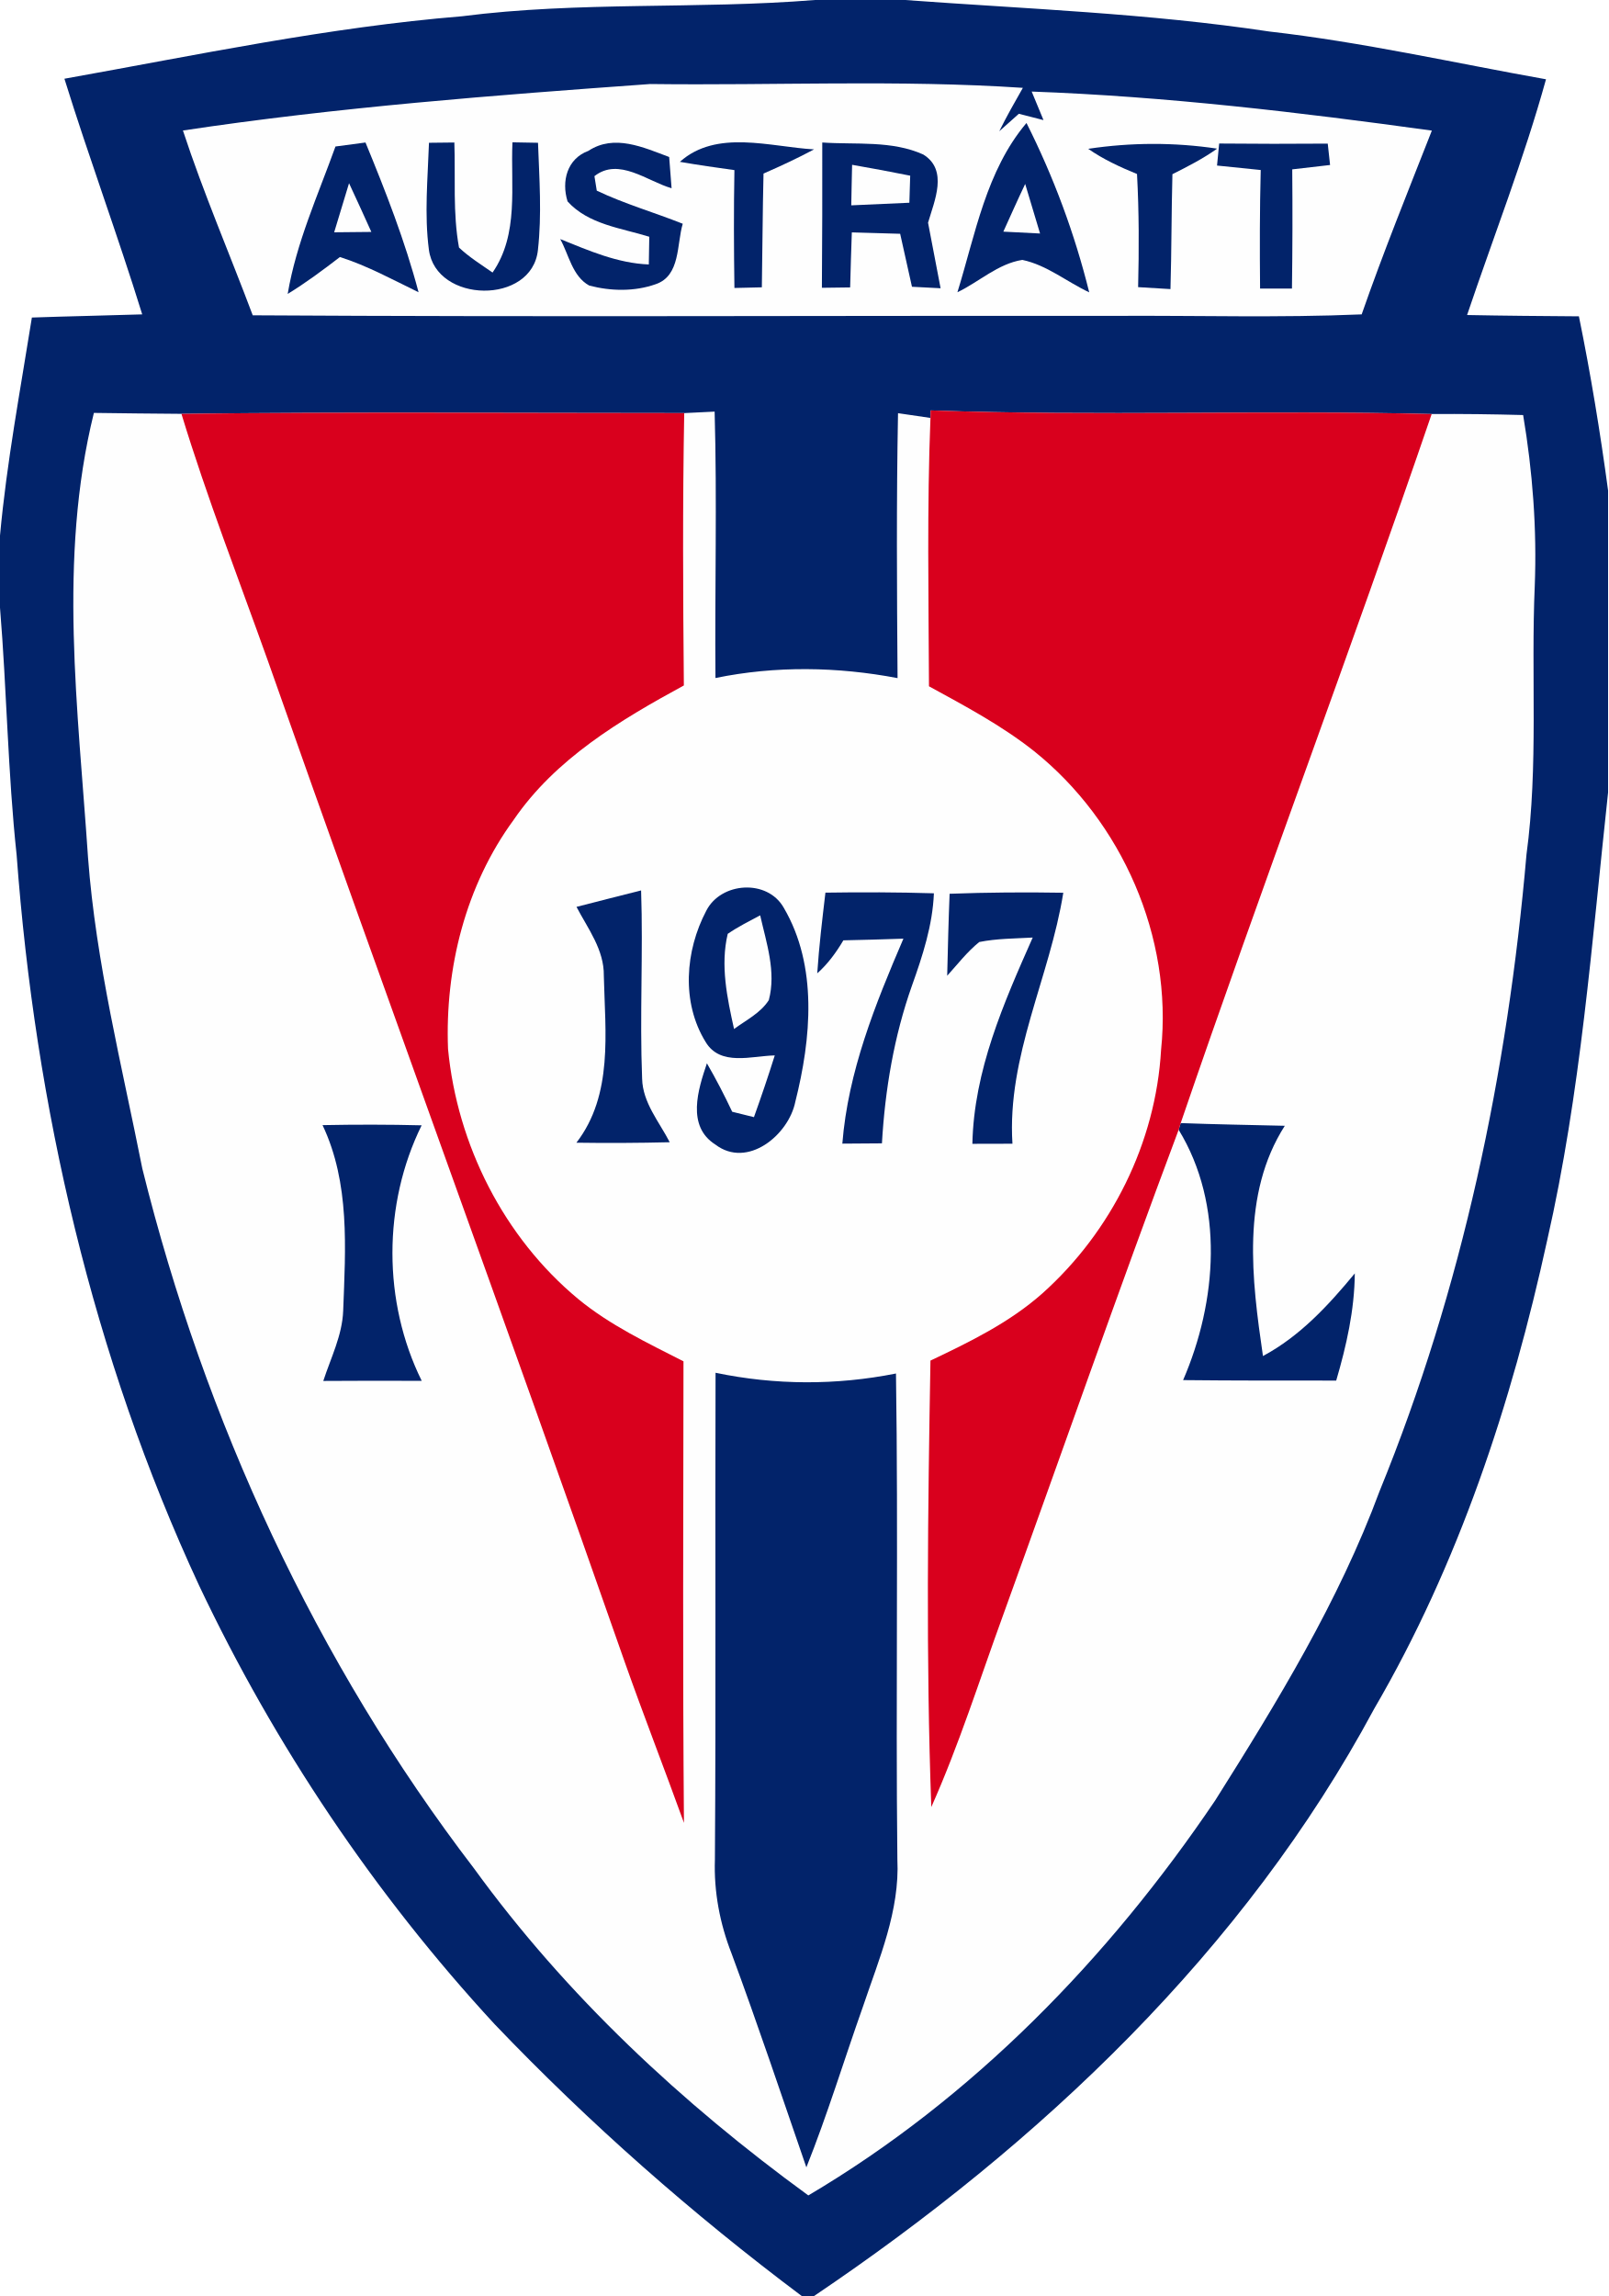
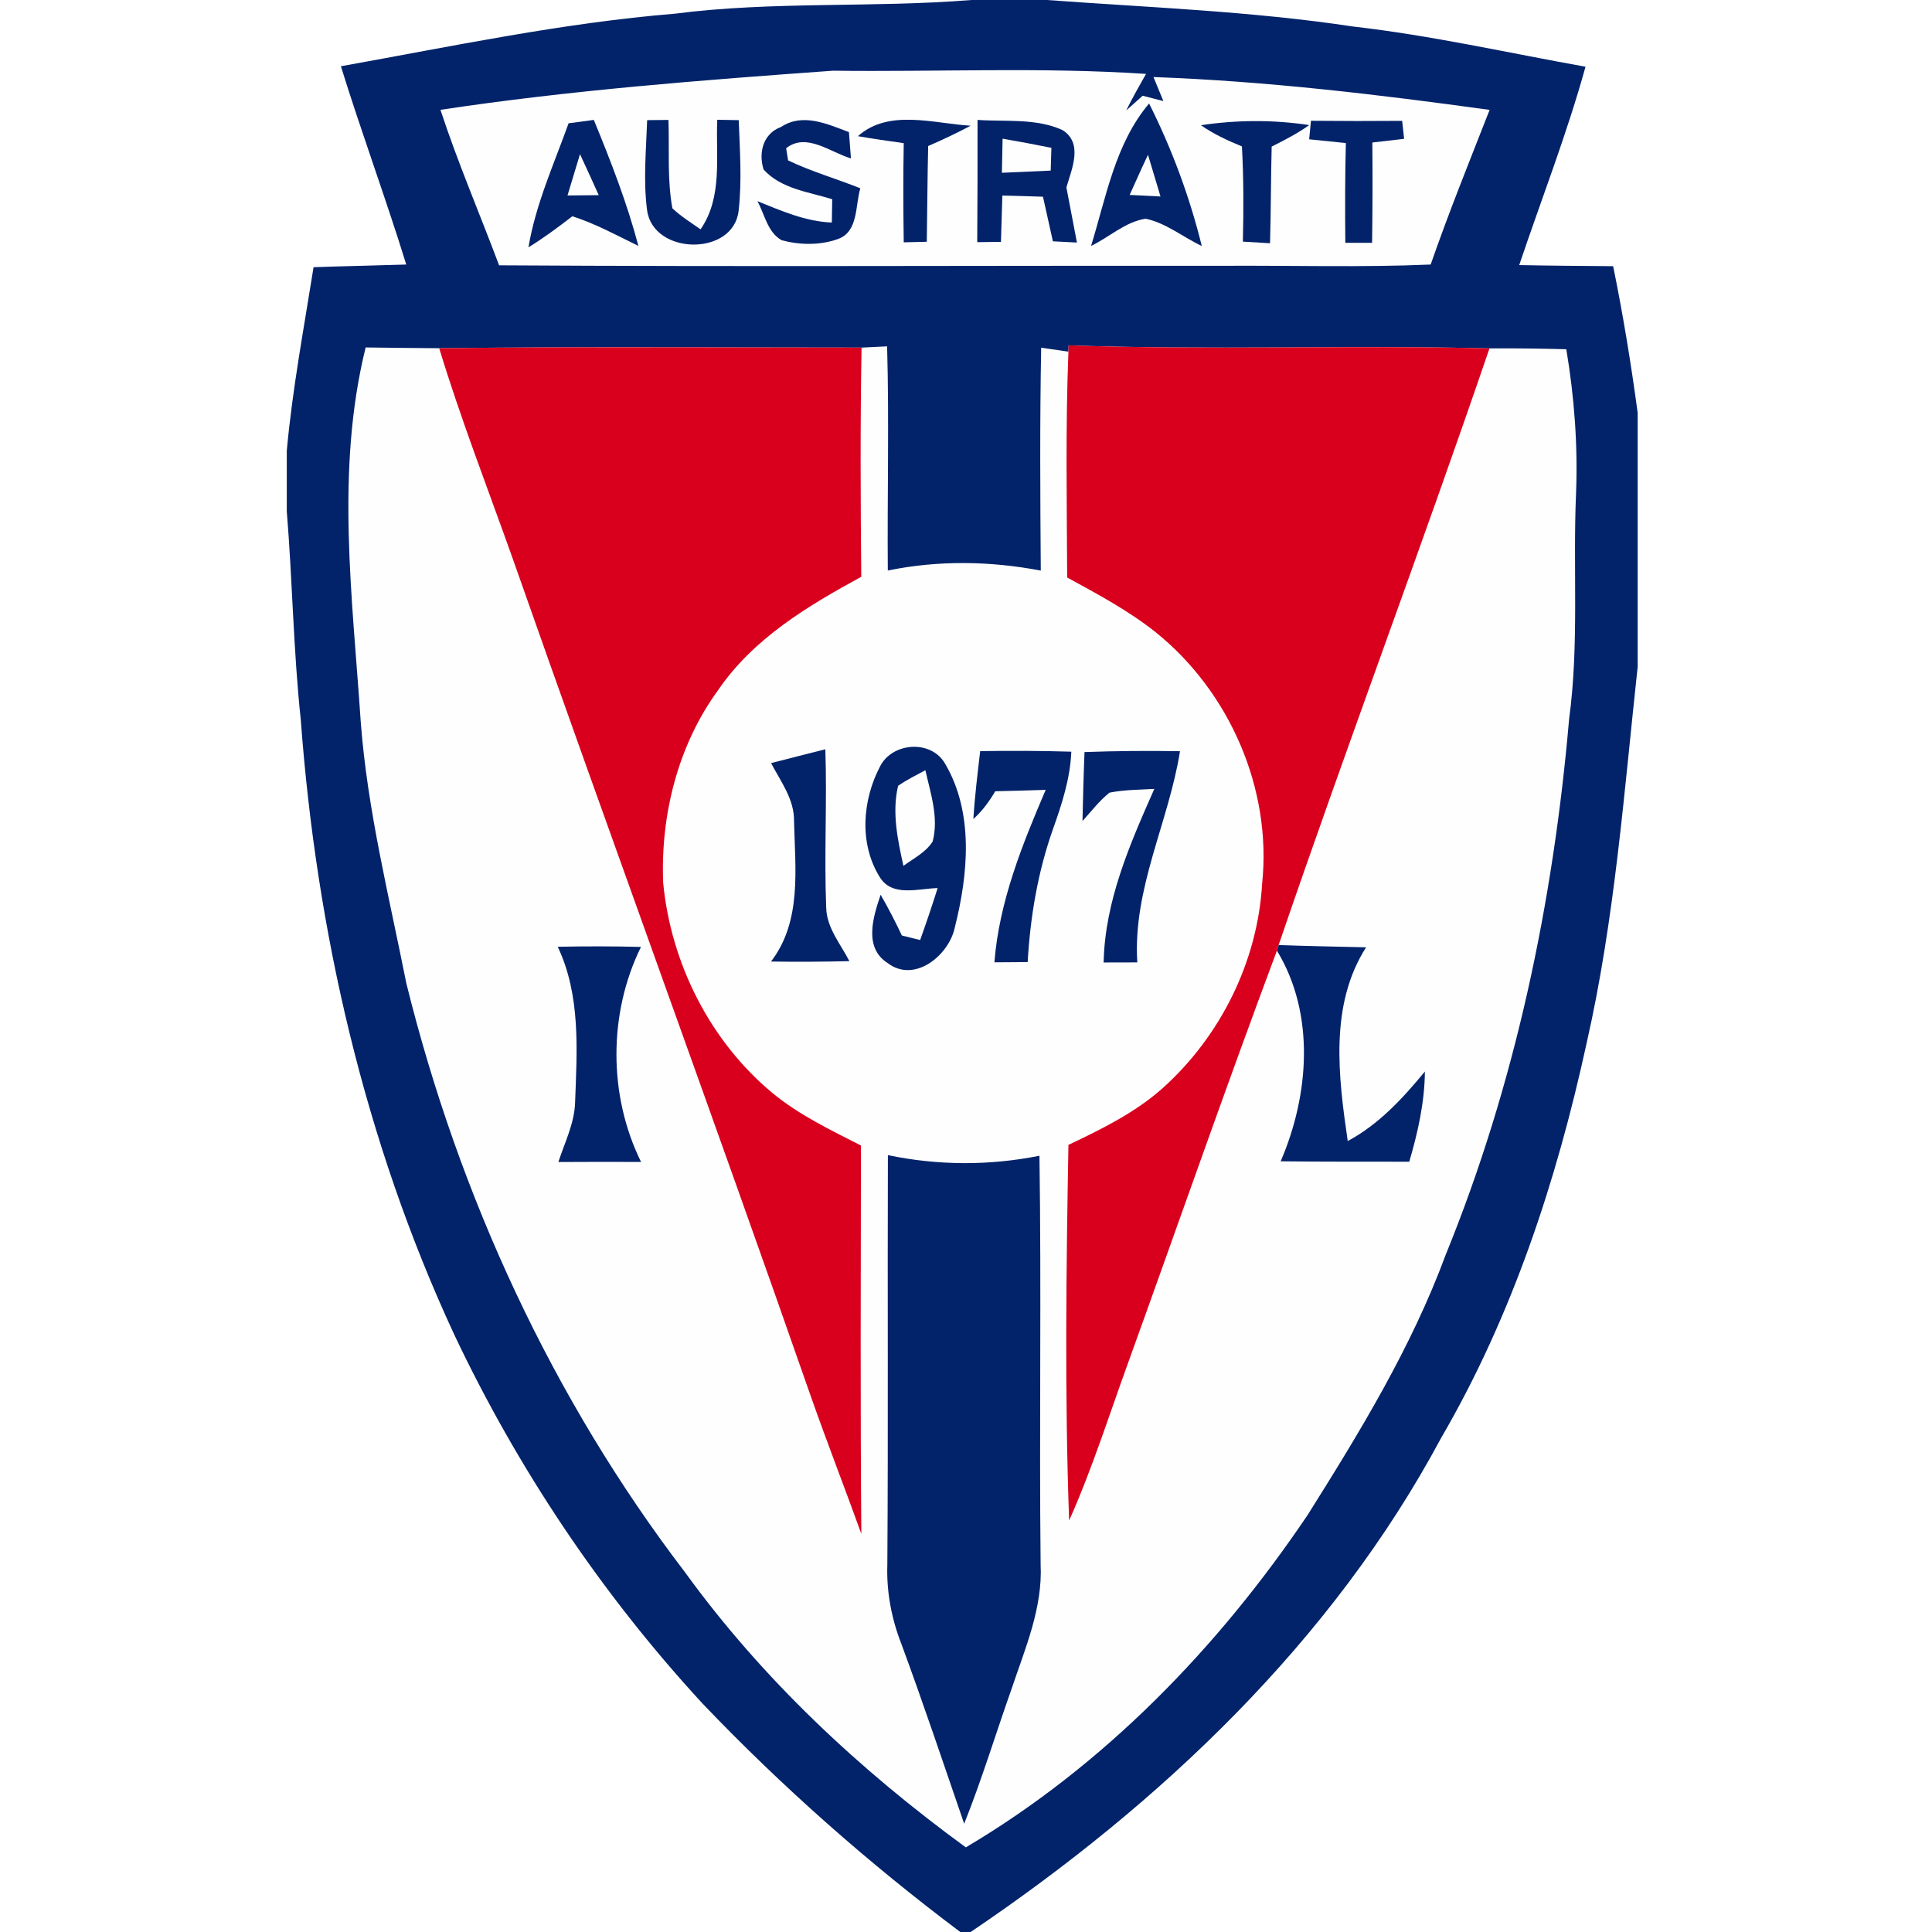
- <svg xmlns="http://www.w3.org/2000/svg" width="173pt" height="247pt" viewBox="0 0 173 247" version="1.1">
-   <g id="#fefefeff">
-     <path fill="#fefefe" opacity="1.00" d=" M 19.68 14.04 C 36.33 11.53 53.15 10.25 69.94 9.04 C 83.30 9.21 96.70 8.56 110.04 9.45 C 109.16 10.99 108.29 12.53 107.50 14.12 C 108.03 13.65 109.08 12.71 109.61 12.24 C 110.49 12.46 111.38 12.69 112.26 12.92 C 111.84 11.90 111.42 10.87 110.99 9.85 C 125.40 10.37 139.76 12.08 154.04 14.05 C 151.46 20.62 148.81 27.16 146.49 33.82 C 137.67 34.20 128.83 33.93 120.00 33.98 C 89.06 33.95 58.12 34.11 27.19 33.92 C 24.70 27.29 21.89 20.77 19.68 14.04 M 103.00 31.44 C 105.34 30.32 107.36 28.37 109.98 27.96 C 112.62 28.51 114.77 30.32 117.18 31.45 C 115.62 25.15 113.35 19.03 110.43 13.23 C 106.09 18.36 104.93 25.20 103.00 31.44 M 46.15 15.36 C 46.02 19.19 45.64 23.05 46.14 26.86 C 46.90 32.64 57.24 32.82 57.87 26.90 C 58.30 23.07 58.02 19.20 57.88 15.36 C 57.19 15.35 55.82 15.33 55.13 15.31 C 54.92 20.03 55.85 25.19 52.99 29.32 C 51.76 28.46 50.48 27.67 49.38 26.63 C 48.70 22.91 49.01 19.09 48.88 15.33 C 48.20 15.34 46.83 15.35 46.15 15.36 M 63.30 16.23 C 61.01 17.07 60.38 19.49 61.06 21.67 C 63.30 24.15 66.83 24.53 69.85 25.47 C 69.84 26.22 69.82 27.71 69.80 28.45 C 66.43 28.32 63.35 26.96 60.27 25.72 C 61.20 27.40 61.57 29.72 63.39 30.72 C 65.71 31.33 68.28 31.38 70.55 30.57 C 73.22 29.66 72.79 26.27 73.45 24.07 C 70.38 22.85 67.18 21.93 64.20 20.51 C 64.14 20.12 64.01 19.34 63.95 18.95 C 66.57 16.89 69.63 19.50 72.25 20.25 C 72.18 19.41 72.05 17.73 71.99 16.89 C 69.23 15.86 66.08 14.39 63.30 16.23 M 88.46 15.33 C 88.47 20.54 88.46 25.75 88.42 30.96 C 89.44 30.95 90.45 30.94 91.46 30.92 C 91.51 28.95 91.57 26.97 91.64 25.00 C 93.37 25.04 95.11 25.09 96.84 25.15 C 97.26 27.05 97.69 28.95 98.11 30.85 C 98.88 30.89 100.42 30.97 101.19 31.01 C 100.75 28.66 100.29 26.31 99.84 23.96 C 100.52 21.61 102.03 18.31 99.34 16.63 C 95.96 15.09 92.08 15.58 88.46 15.33 M 131.16 15.44 C 131.10 16.03 130.99 17.21 130.93 17.81 C 132.50 17.97 134.06 18.12 135.63 18.29 C 135.52 22.54 135.52 26.79 135.56 31.04 C 136.41 31.04 138.13 31.04 138.99 31.04 C 139.05 26.76 139.06 22.49 139.02 18.22 C 140.38 18.06 141.73 17.90 143.09 17.75 C 143.03 17.17 142.91 16.02 142.84 15.45 C 138.95 15.48 135.05 15.48 131.16 15.44 M 36.09 15.76 C 34.21 20.99 31.88 26.10 30.95 31.62 C 32.91 30.42 34.75 29.05 36.57 27.65 C 39.52 28.59 42.25 30.09 45.03 31.44 C 43.57 25.92 41.49 20.60 39.32 15.33 C 38.51 15.43 36.90 15.65 36.09 15.76 M 73.14 17.41 C 75.09 17.75 77.05 18.03 79.01 18.30 C 78.93 22.53 78.95 26.75 79.01 30.98 C 79.75 30.96 81.22 30.93 81.96 30.91 C 82.03 26.83 82.04 22.75 82.14 18.67 C 83.98 17.87 85.80 17.02 87.58 16.07 C 82.85 15.80 77.10 13.88 73.14 17.41 M 117.07 16.01 C 118.69 17.14 120.49 17.97 122.32 18.72 C 122.54 22.77 122.54 26.83 122.44 30.89 C 123.60 30.96 124.76 31.03 125.92 31.10 C 126.04 26.98 126.02 22.86 126.13 18.74 C 127.78 17.91 129.43 17.07 130.94 15.99 C 126.34 15.30 121.66 15.32 117.07 16.01 Z" />
-     <path fill="#fefefe" opacity="1.00" d=" M 91.67 17.73 C 93.76 18.09 95.84 18.48 97.92 18.90 C 97.90 19.63 97.85 21.08 97.83 21.81 C 95.74 21.91 93.66 22.00 91.58 22.09 C 91.60 20.64 91.64 19.18 91.67 17.73 Z" />
-     <path fill="#fefefe" opacity="1.00" d=" M 37.55 19.71 C 38.37 21.44 39.15 23.20 39.95 24.95 C 38.62 24.96 37.28 24.98 35.95 24.99 C 36.49 23.23 37.02 21.47 37.55 19.71 Z" />
-     <path fill="#fefefe" opacity="1.00" d=" M 107.94 24.92 C 108.72 23.21 109.48 21.49 110.29 19.79 C 110.82 21.57 111.35 23.34 111.89 25.12 C 110.57 25.05 109.26 24.99 107.94 24.92 Z" />
-     <path fill="#fefefe" opacity="1.00" d=" M 10.10 44.42 C 13.24 44.47 16.38 44.49 19.52 44.52 C 22.26 53.52 25.68 62.29 28.84 71.15 C 41.48 107.07 54.63 142.82 67.20 178.77 C 69.25 184.57 71.49 190.31 73.58 196.10 C 73.44 179.55 73.51 163.00 73.53 146.45 C 69.63 144.46 65.61 142.55 62.21 139.75 C 54.20 133.11 49.19 123.16 48.20 112.85 C 47.86 104.17 50.09 95.26 55.26 88.20 C 59.75 81.63 66.73 77.46 73.57 73.74 C 73.48 63.97 73.43 54.20 73.61 44.44 C 74.43 44.40 76.06 44.32 76.88 44.28 C 77.15 53.83 76.89 63.39 76.97 72.94 C 83.43 71.61 90.10 71.72 96.56 72.95 C 96.49 63.45 96.43 53.95 96.61 44.45 C 97.48 44.58 99.22 44.83 100.10 44.96 C 99.72 54.58 99.90 64.21 99.94 73.83 C 103.83 75.96 107.77 78.05 111.25 80.81 C 120.72 88.40 126.17 100.82 124.91 112.94 C 124.34 122.93 119.57 132.50 112.13 139.15 C 108.60 142.28 104.33 144.36 100.10 146.37 C 99.82 162.37 99.61 178.40 100.19 194.40 C 103.17 187.72 105.37 180.74 107.87 173.88 C 114.18 156.44 120.29 138.91 126.80 121.54 C 131.74 129.63 130.93 140.03 127.28 148.47 C 132.77 148.53 138.26 148.52 143.75 148.52 C 144.85 144.77 145.72 140.92 145.75 136.99 C 142.91 140.43 139.85 143.75 135.87 145.88 C 134.67 137.65 133.50 128.50 138.22 121.11 C 134.49 121.02 130.75 120.96 127.02 120.82 C 135.75 95.31 145.29 70.07 154.02 44.54 C 157.30 44.52 160.58 44.56 163.86 44.65 C 164.88 50.72 165.35 56.89 165.11 63.04 C 164.69 72.67 165.52 82.35 164.22 91.93 C 162.19 115.35 157.32 138.62 148.41 160.43 C 144.03 172.26 137.43 183.06 130.73 193.69 C 119.28 210.65 104.65 225.73 86.96 236.18 C 73.36 226.27 60.91 214.67 51.00 201.01 C 33.98 178.78 22.04 152.85 15.31 125.71 C 13.11 114.61 10.32 103.58 9.47 92.26 C 8.41 76.37 6.22 60.11 10.10 44.42 M 75.98 97.98 C 73.71 102.29 73.28 107.83 75.91 112.09 C 77.49 114.74 80.87 113.59 83.35 113.54 C 82.65 115.77 81.90 117.98 81.11 120.18 C 80.53 120.04 79.36 119.74 78.77 119.60 C 77.93 117.82 77.03 116.08 76.05 114.39 C 75.10 117.20 73.83 121.15 76.96 123.13 C 80.41 125.76 84.84 122.10 85.56 118.53 C 87.27 111.74 88.00 103.93 84.32 97.66 C 82.56 94.53 77.55 94.88 75.98 97.98 M 62.02 97.56 C 63.25 99.91 65.00 102.17 64.96 104.96 C 65.10 111.05 65.99 117.77 62.01 122.93 C 65.36 122.98 68.70 122.96 72.05 122.88 C 70.92 120.68 69.14 118.63 69.08 116.04 C 68.81 109.29 69.20 102.53 68.97 95.79 C 66.65 96.37 64.34 96.97 62.02 97.56 M 88.80 96.03 C 88.46 98.92 88.11 101.81 87.92 104.71 C 89.06 103.70 89.96 102.46 90.73 101.16 C 92.88 101.12 95.03 101.05 97.19 100.98 C 94.16 108.04 91.23 115.29 90.62 123.03 C 92.04 123.02 93.46 123.01 94.88 123.00 C 95.21 117.23 96.18 111.48 98.11 106.03 C 99.26 102.81 100.33 99.54 100.47 96.10 C 96.58 95.98 92.69 95.97 88.80 96.03 M 102.16 96.15 C 102.04 99.09 101.97 102.03 101.90 104.97 C 103.02 103.73 104.05 102.39 105.35 101.34 C 107.24 100.96 109.18 100.97 111.10 100.86 C 107.97 107.92 104.77 115.18 104.61 123.05 C 106.05 123.04 107.48 123.04 108.92 123.04 C 108.32 113.61 112.94 105.13 114.39 96.04 C 110.31 95.97 106.23 96.00 102.16 96.15 M 34.70 121.04 C 37.66 127.28 37.17 134.29 36.92 141.01 C 36.82 143.67 35.59 146.07 34.78 148.56 C 38.31 148.54 41.84 148.53 45.37 148.55 C 41.17 140.05 41.17 129.56 45.36 121.06 C 41.81 120.97 38.25 120.97 34.70 121.04 M 76.98 147.68 C 76.92 165.13 77.03 182.59 76.91 200.04 C 76.79 203.50 77.44 206.93 78.70 210.15 C 81.52 217.77 84.10 225.48 86.75 233.16 C 89.02 227.48 90.80 221.62 92.84 215.86 C 94.57 210.72 96.81 205.56 96.54 200.02 C 96.35 182.60 96.65 165.17 96.39 147.76 C 89.96 149.04 83.40 149.02 76.98 147.68 Z" />
-     <path fill="#fefefe" opacity="1.00" d=" M 78.29 100.46 C 79.40 99.70 80.60 99.10 81.78 98.47 C 82.45 101.44 83.52 104.55 82.71 107.59 C 81.82 108.99 80.26 109.74 78.97 110.70 C 78.23 107.36 77.48 103.85 78.29 100.46 Z" />
-   </g>
-   <g id="#02236aff">
-     <path fill="#02236a" opacity="1.00" d=" M 87.67 0.00 L 97.35 0.00 C 110.43 0.96 123.56 1.43 136.55 3.39 C 146.57 4.53 156.40 6.76 166.32 8.53 C 163.94 17.13 160.68 25.44 157.83 33.89 C 161.84 33.97 165.85 34.00 169.86 34.03 C 171.13 40.24 172.15 46.49 173.00 52.77 L 173.00 85.25 C 171.25 101.35 170.06 117.59 166.45 133.42 C 162.62 150.96 156.92 168.26 147.84 183.82 C 133.87 209.85 111.87 230.62 87.58 247.00 L 86.25 247.00 C 74.47 238.17 63.39 228.41 53.22 217.77 C 40.30 203.77 29.57 187.78 21.42 170.57 C 9.97 145.93 3.79 119.02 1.79 91.99 C 0.84 83.14 0.73 74.23 0.00 65.37 L 0.00 57.62 C 0.72 49.74 2.19 41.96 3.43 34.16 C 7.38 34.02 11.34 33.95 15.30 33.82 C 12.67 25.32 9.57 16.97 6.93 8.47 C 21.14 5.93 35.29 2.93 49.70 1.75 C 62.30 0.13 75.03 1.02 87.67 0.00 M 19.68 14.04 C 21.89 20.77 24.70 27.29 27.19 33.92 C 58.12 34.11 89.06 33.95 120.00 33.98 C 128.83 33.93 137.67 34.20 146.49 33.82 C 148.81 27.16 151.46 20.62 154.04 14.05 C 139.76 12.08 125.40 10.37 110.99 9.85 C 111.42 10.87 111.84 11.90 112.26 12.92 C 111.38 12.69 110.49 12.46 109.61 12.24 C 109.08 12.71 108.03 13.65 107.50 14.12 C 108.29 12.53 109.16 10.99 110.04 9.45 C 96.70 8.56 83.30 9.21 69.94 9.04 C 53.15 10.25 36.33 11.53 19.68 14.04 M 10.10 44.42 C 6.22 60.11 8.41 76.37 9.47 92.26 C 10.32 103.58 13.11 114.61 15.31 125.71 C 22.04 152.85 33.98 178.78 51.00 201.01 C 60.91 214.67 73.36 226.27 86.96 236.18 C 104.65 225.73 119.28 210.65 130.73 193.69 C 137.43 183.06 144.03 172.26 148.41 160.43 C 157.32 138.62 162.19 115.35 164.22 91.93 C 165.52 82.35 164.69 72.67 165.11 63.04 C 165.35 56.89 164.88 50.72 163.86 44.65 C 160.58 44.56 157.30 44.52 154.02 44.54 C 136.06 44.10 118.08 44.79 100.12 44.15 L 100.10 44.96 C 99.22 44.83 97.48 44.58 96.61 44.45 C 96.43 53.95 96.49 63.45 96.56 72.95 C 90.10 71.72 83.43 71.61 76.97 72.94 C 76.89 63.39 77.15 53.83 76.88 44.28 C 76.06 44.32 74.43 44.40 73.61 44.44 C 55.58 44.44 37.55 44.30 19.52 44.52 C 16.38 44.49 13.24 44.47 10.10 44.42 Z" />
-     <path fill="#02236a" opacity="1.00" d=" M 103.00 31.44 C 104.93 25.20 106.09 18.36 110.43 13.23 C 113.35 19.03 115.62 25.15 117.18 31.45 C 114.77 30.32 112.62 28.51 109.98 27.96 C 107.36 28.37 105.34 30.32 103.00 31.44 M 107.94 24.92 C 109.26 24.99 110.57 25.05 111.89 25.12 C 111.35 23.34 110.82 21.57 110.29 19.79 C 109.48 21.49 108.72 23.21 107.94 24.92 Z" />
-     <path fill="#02236a" opacity="1.00" d=" M 46.15 15.36 C 46.83 15.35 48.20 15.34 48.88 15.33 C 49.01 19.09 48.70 22.91 49.38 26.63 C 50.48 27.67 51.76 28.46 52.99 29.32 C 55.85 25.19 54.92 20.03 55.13 15.31 C 55.82 15.33 57.19 15.35 57.88 15.36 C 58.02 19.20 58.30 23.07 57.87 26.90 C 57.24 32.82 46.90 32.64 46.14 26.86 C 45.64 23.05 46.02 19.19 46.15 15.36 Z" />
-     <path fill="#02236a" opacity="1.00" d=" M 63.30 16.23 C 66.08 14.39 69.23 15.86 71.99 16.89 C 72.05 17.73 72.18 19.41 72.25 20.25 C 69.63 19.50 66.57 16.89 63.95 18.95 C 64.01 19.34 64.14 20.12 64.20 20.51 C 67.18 21.93 70.38 22.85 73.45 24.07 C 72.79 26.27 73.22 29.66 70.55 30.57 C 68.28 31.38 65.71 31.33 63.39 30.72 C 61.57 29.72 61.20 27.40 60.27 25.72 C 63.35 26.96 66.43 28.32 69.80 28.45 C 69.82 27.71 69.84 26.22 69.85 25.47 C 66.83 24.53 63.30 24.15 61.06 21.67 C 60.38 19.49 61.01 17.07 63.30 16.23 Z" />
-     <path fill="#02236a" opacity="1.00" d=" M 88.46 15.33 C 92.08 15.58 95.96 15.09 99.34 16.63 C 102.03 18.31 100.52 21.61 99.84 23.96 C 100.29 26.31 100.75 28.66 101.19 31.01 C 100.42 30.97 98.88 30.89 98.11 30.85 C 97.69 28.95 97.26 27.05 96.84 25.15 C 95.11 25.09 93.37 25.04 91.64 25.00 C 91.57 26.97 91.51 28.95 91.46 30.92 C 90.45 30.94 89.44 30.95 88.42 30.96 C 88.46 25.75 88.47 20.54 88.46 15.33 M 91.67 17.73 C 91.64 19.18 91.60 20.64 91.58 22.09 C 93.66 22.00 95.74 21.91 97.83 21.81 C 97.85 21.08 97.90 19.63 97.92 18.90 C 95.84 18.48 93.76 18.09 91.67 17.73 Z" />
-     <path fill="#02236a" opacity="1.00" d=" M 131.16 15.44 C 135.05 15.48 138.95 15.48 142.84 15.45 C 142.91 16.02 143.03 17.17 143.09 17.75 C 141.73 17.90 140.38 18.06 139.02 18.22 C 139.06 22.49 139.05 26.76 138.99 31.04 C 138.13 31.04 136.41 31.04 135.56 31.04 C 135.52 26.79 135.52 22.54 135.63 18.29 C 134.06 18.12 132.50 17.97 130.93 17.81 C 130.99 17.21 131.10 16.03 131.16 15.44 Z" />
-     <path fill="#02236a" opacity="1.00" d=" M 36.09 15.76 C 36.90 15.65 38.51 15.43 39.32 15.33 C 41.49 20.60 43.57 25.92 45.03 31.44 C 42.25 30.09 39.52 28.59 36.57 27.65 C 34.75 29.05 32.91 30.42 30.95 31.62 C 31.88 26.10 34.21 20.99 36.09 15.76 M 37.55 19.71 C 37.02 21.47 36.49 23.23 35.95 24.99 C 37.28 24.98 38.62 24.96 39.95 24.95 C 39.15 23.20 38.37 21.44 37.55 19.71 Z" />
-     <path fill="#02236a" opacity="1.00" d=" M 73.14 17.41 C 77.10 13.88 82.85 15.80 87.58 16.07 C 85.80 17.02 83.98 17.87 82.14 18.67 C 82.04 22.75 82.03 26.83 81.96 30.91 C 81.22 30.93 79.75 30.96 79.01 30.98 C 78.95 26.75 78.93 22.53 79.01 18.30 C 77.05 18.03 75.09 17.75 73.14 17.41 Z" />
-     <path fill="#02236a" opacity="1.00" d=" M 117.07 16.01 C 121.66 15.32 126.34 15.30 130.94 15.99 C 129.43 17.07 127.78 17.91 126.13 18.74 C 126.02 22.86 126.04 26.98 125.92 31.10 C 124.76 31.03 123.60 30.96 122.44 30.89 C 122.54 26.83 122.54 22.77 122.32 18.72 C 120.49 17.97 118.69 17.14 117.07 16.01 Z" />
-     <path fill="#02236a" opacity="1.00" d=" M 75.98 97.98 C 77.55 94.88 82.56 94.53 84.32 97.66 C 88.00 103.93 87.27 111.74 85.56 118.53 C 84.84 122.10 80.41 125.76 76.96 123.13 C 73.83 121.15 75.10 117.20 76.05 114.39 C 77.03 116.08 77.93 117.82 78.77 119.60 C 79.36 119.74 80.53 120.04 81.11 120.18 C 81.90 117.98 82.65 115.77 83.35 113.54 C 80.87 113.59 77.49 114.74 75.91 112.09 C 73.28 107.83 73.71 102.29 75.98 97.98 M 78.29 100.46 C 77.48 103.85 78.23 107.36 78.97 110.70 C 80.26 109.74 81.82 108.99 82.71 107.59 C 83.52 104.55 82.45 101.44 81.78 98.47 C 80.60 99.10 79.40 99.70 78.29 100.46 Z" />
-     <path fill="#02236a" opacity="1.00" d=" M 62.02 97.56 C 64.34 96.97 66.65 96.37 68.97 95.79 C 69.20 102.53 68.81 109.29 69.08 116.04 C 69.14 118.63 70.92 120.68 72.05 122.88 C 68.70 122.96 65.36 122.98 62.01 122.93 C 65.99 117.77 65.10 111.05 64.96 104.96 C 65.00 102.17 63.25 99.91 62.02 97.56 Z" />
-     <path fill="#02236a" opacity="1.00" d=" M 88.80 96.03 C 92.69 95.97 96.58 95.98 100.47 96.10 C 100.33 99.54 99.26 102.81 98.11 106.03 C 96.18 111.48 95.21 117.23 94.88 123.00 C 93.46 123.01 92.04 123.02 90.62 123.03 C 91.23 115.29 94.16 108.04 97.19 100.98 C 95.03 101.05 92.88 101.12 90.73 101.16 C 89.96 102.46 89.06 103.70 87.92 104.71 C 88.11 101.81 88.46 98.92 88.80 96.03 Z" />
-     <path fill="#02236a" opacity="1.00" d=" M 102.16 96.15 C 106.23 96.00 110.31 95.97 114.39 96.04 C 112.94 105.13 108.32 113.61 108.92 123.04 C 107.48 123.04 106.05 123.04 104.61 123.05 C 104.77 115.18 107.97 107.92 111.10 100.86 C 109.18 100.97 107.24 100.96 105.35 101.34 C 104.05 102.39 103.02 103.73 101.90 104.97 C 101.97 102.03 102.04 99.09 102.16 96.15 Z" />
-     <path fill="#02236a" opacity="1.00" d=" M 34.70 121.04 C 38.25 120.97 41.81 120.97 45.36 121.06 C 41.17 129.56 41.17 140.05 45.37 148.55 C 41.84 148.53 38.31 148.54 34.78 148.56 C 35.59 146.07 36.82 143.67 36.92 141.01 C 37.17 134.29 37.66 127.28 34.70 121.04 Z" />
-     <path fill="#02236a" opacity="1.00" d=" M 127.02 120.82 C 130.75 120.96 134.49 121.02 138.22 121.11 C 133.50 128.50 134.67 137.65 135.87 145.88 C 139.85 143.75 142.91 140.43 145.75 136.99 C 145.72 140.92 144.85 144.77 143.75 148.52 C 138.26 148.52 132.77 148.53 127.28 148.47 C 130.93 140.03 131.74 129.63 126.80 121.54 L 127.02 120.82 Z" />
-     <path fill="#02236a" opacity="1.00" d=" M 76.98 147.68 C 83.40 149.02 89.96 149.04 96.39 147.76 C 96.65 165.17 96.35 182.60 96.54 200.02 C 96.81 205.56 94.57 210.72 92.84 215.86 C 90.80 221.62 89.02 227.48 86.75 233.16 C 84.10 225.48 81.52 217.77 78.70 210.15 C 77.44 206.93 76.79 203.50 76.91 200.04 C 77.03 182.59 76.92 165.13 76.98 147.68 Z" />
-   </g>
-   <g id="#d9001dff">
-     <path fill="#d9001d" opacity="1.00" d=" M 19.52 44.52 C 37.55 44.30 55.58 44.44 73.61 44.44 C 73.43 54.20 73.48 63.97 73.57 73.74 C 66.73 77.46 59.75 81.63 55.26 88.20 C 50.09 95.26 47.86 104.17 48.20 112.85 C 49.19 123.16 54.20 133.11 62.21 139.75 C 65.61 142.55 69.63 144.46 73.53 146.45 C 73.51 163.00 73.44 179.55 73.58 196.10 C 71.49 190.31 69.25 184.57 67.20 178.77 C 54.63 142.82 41.48 107.07 28.84 71.15 C 25.68 62.29 22.26 53.52 19.52 44.52 Z" />
-     <path fill="#d9001d" opacity="1.00" d=" M 100.12 44.15 C 118.08 44.79 136.06 44.10 154.02 44.54 C 145.29 70.07 135.75 95.31 127.02 120.82 L 126.80 121.54 C 120.29 138.91 114.18 156.44 107.87 173.88 C 105.37 180.74 103.17 187.72 100.19 194.40 C 99.61 178.40 99.82 162.37 100.10 146.37 C 104.33 144.36 108.60 142.28 112.13 139.15 C 119.57 132.50 124.34 122.93 124.91 112.94 C 126.17 100.82 120.72 88.40 111.25 80.81 C 107.77 78.05 103.83 75.96 99.94 73.83 C 99.90 64.21 99.72 54.58 100.10 44.96 L 100.12 44.15 Z" />
+ <svg xmlns="http://www.w3.org/2000/svg" width="256px" height="256px" viewBox="0 0 256 256" version="1.1">
+   <defs />
+   <g id="logo/austrått" stroke="none" stroke-width="1" fill="none" fill-rule="evenodd">
+     <g id="austrått" transform="translate(38, 0)" fill-rule="nonzero">
+       <g id="#fefefeff" transform="translate(7.242775, 8.291498)" fill="#FEFEFE">
+         <path d="M13.12,6.26 C30.347,3.659 47.751,2.332 65.123,1.078 C78.946,1.254 92.811,0.58 106.614,1.503 C105.703,3.099 104.803,4.695 103.986,6.343 C104.534,5.856 105.62,4.882 106.169,4.394 C107.079,4.623 108,4.861 108.911,5.099 C108.476,4.042 108.042,2.975 107.597,1.917 C122.506,2.456 137.364,4.229 152.14,6.27 C149.47,13.08 146.728,19.858 144.328,26.761 C135.202,27.155 126.055,26.875 116.919,26.927 C84.906,26.896 52.893,27.061 20.89,26.864 C18.314,19.993 15.406,13.235 13.12,6.26 Z M99.329,24.294 C101.751,23.133 103.841,21.112 106.552,20.687 C109.283,21.257 111.508,23.133 114.001,24.304 C112.387,17.775 110.038,11.432 107.017,5.421 C102.527,10.737 101.326,17.827 99.329,24.294 Z M40.508,7.628 C40.373,11.598 39.98,15.598 40.497,19.547 C41.284,25.538 51.982,25.724 52.634,19.589 C53.079,15.619 52.789,11.608 52.645,7.628 C51.931,7.618 50.513,7.597 49.799,7.576 C49.582,12.468 50.544,17.816 47.585,22.097 C46.312,21.206 44.988,20.387 43.85,19.309 C43.146,15.453 43.467,11.494 43.332,7.597 C42.629,7.607 41.211,7.618 40.508,7.628 Z M58.253,8.53 C55.883,9.4 55.231,11.909 55.935,14.168 C58.253,16.738 61.905,17.132 65.03,18.107 C65.019,18.884 64.999,20.428 64.978,21.195 C61.491,21.06 58.304,19.651 55.118,18.366 C56.08,20.107 56.463,22.511 58.346,23.548 C60.746,24.18 63.405,24.232 65.754,23.392 C68.517,22.449 68.072,18.936 68.755,16.656 C65.578,15.391 62.267,14.438 59.184,12.966 C59.122,12.562 58.987,11.753 58.925,11.349 C61.636,9.214 64.802,11.919 67.513,12.696 C67.441,11.826 67.306,10.085 67.244,9.214 C64.388,8.146 61.129,6.623 58.253,8.53 Z M84.285,7.597 C84.296,12.997 84.285,18.397 84.244,23.797 C85.299,23.786 86.344,23.776 87.389,23.755 C87.441,21.713 87.503,19.661 87.575,17.619 C89.365,17.661 91.166,17.713 92.956,17.775 C93.39,19.744 93.835,21.713 94.27,23.683 C95.067,23.724 96.66,23.807 97.457,23.848 C97.001,21.413 96.525,18.977 96.06,16.542 C96.763,14.106 98.326,10.686 95.543,8.944 C92.045,7.348 88.031,7.856 84.285,7.597 Z M128.466,7.711 C128.404,8.323 128.29,9.546 128.228,10.167 C129.853,10.333 131.467,10.489 133.091,10.665 C132.977,15.07 132.977,19.475 133.019,23.88 C133.898,23.88 135.678,23.88 136.568,23.88 C136.63,19.444 136.64,15.018 136.599,10.592 C138.006,10.427 139.403,10.261 140.81,10.105 C140.748,9.504 140.624,8.312 140.551,7.721 C136.526,7.753 132.491,7.753 128.466,7.711 Z M30.099,8.043 C28.154,13.463 25.743,18.76 24.781,24.481 C26.809,23.237 28.712,21.817 30.596,20.366 C33.648,21.34 36.473,22.895 39.349,24.294 C37.838,18.573 35.686,13.059 33.441,7.597 C32.603,7.701 30.937,7.929 30.099,8.043 Z M68.434,9.753 C70.452,10.105 72.479,10.395 74.507,10.675 C74.425,15.059 74.445,19.433 74.507,23.817 C75.273,23.797 76.794,23.766 77.56,23.745 C77.632,19.516 77.643,15.287 77.746,11.059 C79.65,10.23 81.533,9.349 83.375,8.364 C78.481,8.084 72.531,6.094 68.434,9.753 Z M113.887,8.302 C115.564,9.473 117.426,10.333 119.32,11.111 C119.547,15.308 119.547,19.516 119.444,23.724 C120.644,23.797 121.844,23.869 123.044,23.942 C123.169,19.672 123.148,15.401 123.262,11.131 C124.969,10.271 126.676,9.4 128.238,8.281 C123.479,7.566 118.637,7.587 113.887,8.302 Z" id="Shape" />
+         <path d="M87.607,10.085 C89.769,10.458 91.921,10.862 94.073,11.297 C94.053,12.054 94.001,13.557 93.98,14.313 C91.818,14.417 89.666,14.51 87.513,14.603 C87.534,13.101 87.575,11.587 87.607,10.085 Z" id="Shape" />
+         <path d="M31.61,12.137 C32.458,13.93 33.265,15.754 34.093,17.568 C32.717,17.578 31.33,17.599 29.954,17.609 C30.513,15.785 31.061,13.961 31.61,12.137 Z" id="Shape" />
+         <path d="M104.441,17.537 C105.248,15.764 106.034,13.982 106.872,12.22 C107.421,14.064 107.969,15.899 108.528,17.744 C107.162,17.671 105.807,17.609 104.441,17.537 Z" id="Shape" />
+         <path d="M3.208,37.747 C6.456,37.799 9.705,37.82 12.954,37.851 C15.789,47.179 19.328,56.268 22.597,65.451 C35.676,102.68 49.282,139.732 62.288,176.992 C64.409,183.004 66.727,188.953 68.889,194.954 C68.744,177.801 68.817,160.648 68.837,143.495 C64.802,141.432 60.643,139.453 57.125,136.551 C48.837,129.669 43.653,119.356 42.629,108.67 C42.277,99.674 44.584,90.44 49.934,83.122 C54.579,76.313 61.802,71.991 68.879,68.135 C68.786,58.009 68.734,47.883 68.92,37.768 C69.769,37.726 71.455,37.643 72.304,37.602 C72.583,47.5 72.314,57.408 72.397,67.306 C79.081,65.928 85.982,66.042 92.666,67.317 C92.594,57.47 92.532,47.624 92.718,37.778 C93.618,37.913 95.418,38.172 96.329,38.307 C95.936,48.277 96.122,58.258 96.163,68.229 C100.188,70.436 104.265,72.602 107.866,75.463 C117.664,83.33 123.303,96.202 121.999,108.764 C121.41,119.118 116.474,129.036 108.776,135.929 C105.124,139.173 100.706,141.329 96.329,143.412 C96.039,159.995 95.822,176.609 96.422,193.192 C99.505,186.269 101.782,179.034 104.368,171.924 C110.897,153.849 117.219,135.68 123.955,117.677 C129.066,126.062 128.228,136.841 124.452,145.588 C130.132,145.651 135.812,145.64 141.493,145.64 C142.631,141.754 143.531,137.763 143.562,133.69 C140.624,137.255 137.458,140.696 133.339,142.904 C132.098,134.374 130.887,124.891 135.771,117.231 C131.912,117.138 128.042,117.076 124.183,116.931 C133.215,90.491 143.086,64.332 152.119,37.871 C155.513,37.851 158.906,37.892 162.3,37.985 C163.356,44.277 163.842,50.671 163.594,57.046 C163.159,67.026 164.018,77.059 162.673,86.988 C160.572,111.262 155.533,135.379 146.314,157.984 C141.782,170.245 134.954,181.439 128.021,192.456 C116.174,210.034 101.037,225.663 82.733,236.494 C68.662,226.223 55.78,214.2 45.526,200.043 C27.916,177.003 15.562,150.128 8.598,121.999 C6.322,110.495 3.435,99.063 2.556,87.33 C1.459,70.861 -0.807,54.009 3.208,37.747 Z M71.372,93.259 C69.024,97.726 68.579,103.468 71.3,107.883 C72.935,110.629 76.432,109.437 78.998,109.386 C78.274,111.697 77.498,113.987 76.68,116.268 C76.08,116.122 74.87,115.811 74.259,115.666 C73.39,113.822 72.459,112.018 71.445,110.267 C70.462,113.179 69.148,117.273 72.386,119.325 C75.956,122.051 80.54,118.257 81.285,114.557 C83.054,107.52 83.809,99.425 80.002,92.927 C78.181,89.683 72.997,90.046 71.372,93.259 Z M56.928,92.823 C58.201,95.259 60.012,97.601 59.97,100.493 C60.115,106.805 61.036,113.77 56.918,119.118 C60.384,119.17 63.84,119.149 67.306,119.066 C66.137,116.786 64.295,114.661 64.233,111.977 C63.954,104.981 64.357,97.974 64.119,90.989 C61.719,91.59 59.329,92.212 56.928,92.823 Z M84.637,91.238 C84.285,94.233 83.923,97.228 83.726,100.234 C84.906,99.187 85.837,97.902 86.634,96.554 C88.858,96.513 91.083,96.44 93.318,96.368 C90.183,103.685 87.151,111.199 86.52,119.221 C87.989,119.211 89.459,119.201 90.928,119.19 C91.269,113.21 92.273,107.251 94.27,101.602 C95.46,98.265 96.567,94.875 96.712,91.31 C92.687,91.186 88.662,91.175 84.637,91.238 Z M98.46,91.362 C98.336,94.409 98.264,97.456 98.191,100.503 C99.35,99.218 100.416,97.829 101.761,96.741 C103.717,96.347 105.724,96.358 107.71,96.244 C104.472,103.561 101.161,111.085 100.995,119.242 C102.485,119.232 103.965,119.232 105.455,119.232 C104.834,109.458 109.614,100.669 111.115,91.248 C106.893,91.175 102.672,91.206 98.46,91.362 Z M28.661,117.159 C31.723,123.626 31.216,130.892 30.958,137.857 C30.854,140.613 29.582,143.101 28.743,145.682 C32.396,145.661 36.048,145.651 39.701,145.671 C35.355,136.862 35.355,125.989 39.69,117.18 C36.017,117.086 32.334,117.086 28.661,117.159 Z M72.407,144.77 C72.345,162.855 72.459,180.952 72.335,199.037 C72.21,202.623 72.883,206.178 74.187,209.516 C77.105,217.413 79.774,225.404 82.516,233.364 C84.865,227.477 86.706,221.404 88.817,215.434 C90.607,210.107 92.925,204.759 92.645,199.017 C92.449,180.962 92.759,162.897 92.49,144.852 C85.837,146.179 79.05,146.158 72.407,144.77 Z" id="Shape" />
+         <path d="M73.762,95.829 C74.911,95.041 76.153,94.419 77.374,93.766 C78.067,96.845 79.174,100.068 78.336,103.219 C77.415,104.67 75.801,105.447 74.466,106.442 C73.7,102.98 72.924,99.343 73.762,95.829 Z" id="Shape" />
+       </g>
+       <g id="#02236aff" fill="#02236A">
+         <path d="M90.711,0 L100.726,0 C114.26,0.995 127.845,1.482 141.286,3.514 C151.653,4.695 161.824,7.006 172.088,8.841 C169.626,17.754 166.253,26.367 163.304,35.125 C167.453,35.208 171.602,35.239 175.751,35.27 C177.065,41.706 178.121,48.184 179,54.693 L179,88.356 C177.189,105.043 175.958,121.875 172.223,138.281 C168.26,156.461 162.362,174.391 152.967,190.518 C138.513,217.496 115.75,239.023 90.617,256 L89.241,256 C77.053,246.848 65.588,236.733 55.066,225.705 C41.698,211.195 30.596,194.622 22.163,176.785 C10.316,151.247 3.921,123.357 1.852,95.342 C0.869,86.169 0.755,76.935 0,67.752 L0,59.72 C0.745,51.552 2.266,43.489 3.549,35.405 C7.636,35.26 11.733,35.187 15.831,35.052 C13.109,26.243 9.902,17.588 7.17,8.779 C21.873,6.146 36.514,3.037 51.424,1.814 C64.461,0.135 77.632,1.057 90.711,0 Z M20.363,14.552 C22.649,21.527 25.557,28.284 28.133,35.156 C60.136,35.353 92.149,35.187 124.162,35.218 C133.298,35.166 142.445,35.446 151.571,35.052 C153.971,28.15 156.713,21.371 159.382,14.562 C144.607,12.52 129.749,10.748 114.839,10.209 C115.284,11.266 115.719,12.334 116.153,13.391 C115.243,13.152 114.322,12.914 113.412,12.686 C112.863,13.173 111.777,14.147 111.228,14.634 C112.046,12.987 112.946,11.39 113.856,9.794 C100.054,8.872 86.189,9.546 72.366,9.369 C54.993,10.623 37.59,11.95 20.363,14.552 Z M10.45,46.039 C6.436,62.3 8.702,79.153 9.798,95.622 C10.678,107.354 13.565,118.786 15.841,130.291 C22.804,158.419 35.158,185.294 52.769,208.334 C63.022,222.492 75.904,234.515 89.976,244.786 C108.279,233.955 123.417,218.326 135.264,200.748 C142.196,189.73 149.025,178.537 153.557,166.276 C162.776,143.671 167.815,119.553 169.915,95.28 C171.261,85.351 170.402,75.318 170.836,65.337 C171.085,58.963 170.598,52.568 169.543,46.277 C166.149,46.184 162.755,46.142 159.362,46.163 C140.779,45.707 122.175,46.422 103.592,45.759 L103.572,46.598 C102.661,46.463 100.861,46.204 99.961,46.07 C99.774,55.916 99.836,65.762 99.909,75.608 C93.225,74.333 86.324,74.219 79.639,75.598 C79.557,65.7 79.826,55.791 79.546,45.893 C78.698,45.935 77.011,46.018 76.163,46.059 C57.508,46.059 38.852,45.914 20.197,46.142 C16.948,46.111 13.699,46.09 10.45,46.039 Z" id="Shape" />
+         <path d="M106.572,32.586 C108.569,26.118 109.769,19.029 114.26,13.712 C117.281,19.723 119.63,26.066 121.244,32.596 C118.75,31.425 116.526,29.549 113.794,28.979 C111.083,29.404 108.993,31.425 106.572,32.586 Z M111.684,25.828 C113.049,25.901 114.405,25.963 115.771,26.035 C115.212,24.19 114.663,22.356 114.115,20.511 C113.277,22.273 112.491,24.056 111.684,25.828 Z" id="Shape" />
+         <path d="M47.751,15.92 C48.454,15.909 49.872,15.899 50.575,15.889 C50.71,19.786 50.389,23.745 51.093,27.6 C52.231,28.678 53.555,29.497 54.828,30.388 C57.787,26.108 56.825,20.76 57.042,15.868 C57.756,15.889 59.173,15.909 59.887,15.92 C60.032,19.9 60.322,23.911 59.877,27.88 C59.225,34.016 48.527,33.829 47.74,27.839 C47.223,23.89 47.616,19.889 47.751,15.92 Z" id="Shape" />
+         <path d="M65.495,16.821 C68.372,14.914 71.631,16.438 74.487,17.505 C74.549,18.376 74.683,20.117 74.756,20.988 C72.045,20.211 68.879,17.505 66.168,19.64 C66.23,20.045 66.365,20.853 66.427,21.257 C69.51,22.729 72.821,23.683 75.997,24.947 C75.315,27.227 75.759,30.741 72.997,31.684 C70.648,32.523 67.989,32.472 65.588,31.839 C63.705,30.803 63.323,28.398 62.36,26.657 C65.547,27.942 68.734,29.352 72.221,29.487 C72.242,28.72 72.262,27.175 72.273,26.398 C69.148,25.424 65.495,25.03 63.178,22.46 C62.474,20.2 63.126,17.692 65.495,16.821 Z" id="Shape" />
+         <path d="M91.528,15.889 C95.274,16.148 99.288,15.64 102.785,17.236 C105.569,18.977 104.006,22.397 103.303,24.833 C103.768,27.269 104.244,29.704 104.699,32.14 C103.903,32.098 102.309,32.016 101.513,31.974 C101.078,30.005 100.633,28.036 100.199,26.066 C98.409,26.004 96.608,25.952 94.818,25.911 C94.746,27.953 94.684,30.005 94.632,32.047 C93.587,32.067 92.542,32.078 91.487,32.088 C91.528,26.688 91.538,21.288 91.528,15.889 Z M94.849,18.376 C94.818,19.879 94.777,21.392 94.756,22.895 C96.908,22.802 99.06,22.708 101.223,22.605 C101.244,21.848 101.295,20.345 101.316,19.589 C99.164,19.153 97.012,18.749 94.849,18.376 Z" id="Shape" />
+         <path d="M135.709,16.003 C139.734,16.044 143.769,16.044 147.794,16.013 C147.866,16.604 147.991,17.796 148.053,18.397 C146.645,18.552 145.249,18.718 143.842,18.884 C143.883,23.309 143.873,27.735 143.81,32.171 C142.921,32.171 141.141,32.171 140.262,32.171 C140.22,27.766 140.22,23.361 140.334,18.956 C138.709,18.78 137.095,18.625 135.471,18.459 C135.533,17.837 135.647,16.614 135.709,16.003 Z" id="Shape" />
+         <path d="M37.342,16.334 C38.18,16.22 39.846,15.992 40.684,15.889 C42.929,21.351 45.081,26.864 46.592,32.586 C43.715,31.186 40.891,29.632 37.838,28.657 C35.955,30.109 34.051,31.528 32.023,32.772 C32.986,27.051 35.396,21.755 37.342,16.334 Z M38.852,20.428 C38.304,22.252 37.756,24.076 37.197,25.901 C38.573,25.89 39.959,25.869 41.336,25.859 C40.508,24.045 39.701,22.221 38.852,20.428 Z" id="Shape" />
+         <path d="M75.677,18.044 C79.774,14.386 85.723,16.376 90.617,16.656 C88.776,17.64 86.893,18.521 84.989,19.35 C84.885,23.579 84.875,27.808 84.803,32.036 C84.037,32.057 82.516,32.088 81.75,32.109 C81.688,27.725 81.667,23.351 81.75,18.967 C79.722,18.687 77.694,18.397 75.677,18.044 Z" id="Shape" />
+         <path d="M121.13,16.593 C125.879,15.878 130.722,15.857 135.481,16.573 C133.919,17.692 132.212,18.563 130.504,19.423 C130.391,23.693 130.411,27.963 130.287,32.233 C129.087,32.161 127.887,32.088 126.686,32.016 C126.79,27.808 126.79,23.6 126.562,19.402 C124.669,18.625 122.806,17.765 121.13,16.593 Z" id="Shape" />
+         <path d="M78.615,101.55 C80.24,98.337 85.423,97.974 87.244,101.218 C91.052,107.717 90.297,115.811 88.527,122.849 C87.782,126.549 83.199,130.342 79.629,127.617 C76.391,125.564 77.705,121.47 78.688,118.558 C79.702,120.31 80.633,122.113 81.502,123.958 C82.112,124.103 83.323,124.414 83.923,124.559 C84.74,122.279 85.516,119.988 86.241,117.677 C83.675,117.729 80.178,118.921 78.543,116.174 C75.822,111.759 76.266,106.017 78.615,101.55 Z M81.005,104.12 C80.167,107.634 80.943,111.272 81.709,114.734 C83.044,113.739 84.658,112.961 85.579,111.51 C86.417,108.36 85.31,105.136 84.616,102.058 C83.395,102.711 82.154,103.333 81.005,104.12 Z" id="Shape" />
+         <path d="M64.171,101.115 C66.571,100.503 68.962,99.881 71.362,99.28 C71.6,106.266 71.196,113.272 71.476,120.268 C71.538,122.953 73.38,125.077 74.549,127.357 C71.083,127.44 67.627,127.461 64.161,127.409 C68.279,122.061 67.358,115.096 67.213,108.784 C67.254,105.893 65.444,103.55 64.171,101.115 Z" id="Shape" />
+         <path d="M91.88,99.529 C95.905,99.467 99.93,99.477 103.955,99.602 C103.81,103.167 102.703,106.556 101.513,109.893 C99.516,115.542 98.512,121.502 98.171,127.482 C96.701,127.492 95.232,127.503 93.763,127.513 C94.394,119.491 97.426,111.977 100.561,104.659 C98.326,104.732 96.101,104.805 93.877,104.846 C93.08,106.193 92.149,107.479 90.969,108.525 C91.166,105.52 91.528,102.524 91.88,99.529 Z" id="Shape" />
+         <path d="M105.703,99.653 C109.914,99.498 114.136,99.467 118.357,99.539 C116.857,108.961 112.077,117.75 112.698,127.523 C111.208,127.523 109.728,127.523 108.238,127.534 C108.404,119.377 111.715,111.852 114.953,104.535 C112.967,104.649 110.959,104.639 109.004,105.033 C107.659,106.121 106.593,107.51 105.434,108.795 C105.507,105.748 105.579,102.701 105.703,99.653 Z" id="Shape" />
+         <path d="M35.903,125.45 C39.577,125.378 43.26,125.378 46.933,125.471 C42.598,134.281 42.598,145.153 46.944,153.963 C43.291,153.942 39.639,153.952 35.986,153.973 C36.824,151.392 38.097,148.905 38.2,146.148 C38.459,139.183 38.966,131.918 35.903,125.45 Z" id="Shape" />
+         <path d="M131.425,125.222 C135.285,125.367 139.154,125.43 143.014,125.523 C138.13,133.182 139.341,142.666 140.582,151.195 C144.7,148.988 147.866,145.547 150.805,141.982 C150.774,146.055 149.874,150.045 148.736,153.932 C143.055,153.932 137.375,153.942 131.694,153.88 C135.471,145.132 136.309,134.353 131.198,125.969 L131.425,125.222 Z" id="Shape" />
+         <path d="M79.65,153.061 C86.292,154.45 93.08,154.471 99.733,153.144 C100.002,171.188 99.692,189.253 99.888,207.308 C100.168,213.05 97.85,218.398 96.06,223.725 C93.949,229.695 92.107,235.769 89.759,241.656 C87.017,233.696 84.347,225.705 81.429,217.807 C80.126,214.47 79.453,210.915 79.577,207.329 C79.702,189.243 79.588,171.147 79.65,153.061 Z" id="Shape" />
+       </g>
+       <g id="#d9001dff" transform="translate(19.65896, 45.60324)" fill="#D9001D">
+         <path d="M0.538,0.539 C19.193,0.311 37.849,0.456 56.504,0.456 C56.318,10.572 56.369,20.698 56.463,30.824 C49.385,34.679 42.163,39.001 37.518,45.811 C32.168,53.128 29.861,62.362 30.213,71.359 C31.237,82.044 36.421,92.357 44.709,99.239 C48.227,102.141 52.386,104.12 56.421,106.183 C56.401,123.336 56.328,140.489 56.473,157.642 C54.31,151.641 51.993,145.692 49.872,139.681 C36.866,102.421 23.26,65.368 10.181,28.139 C6.912,18.956 3.373,9.867 0.538,0.539 Z" id="Shape" />
+         <path d="M83.933,0.155 C102.516,0.819 121.12,0.104 139.703,0.56 C130.67,27.02 120.799,53.18 111.766,79.619 L111.539,80.365 C104.803,98.368 98.481,116.537 91.952,134.612 C89.365,141.722 87.089,148.957 84.006,155.88 C83.406,139.297 83.623,122.683 83.913,106.1 C88.289,104.017 92.708,101.861 96.36,98.617 C104.058,91.725 108.993,81.806 109.583,71.452 C110.887,58.89 105.248,46.018 95.449,38.151 C91.849,35.291 87.772,33.125 83.747,30.917 C83.706,20.946 83.52,10.966 83.913,0.995 L83.933,0.155 Z" id="Shape" />
+       </g>
+     </g>
  </g>
</svg>
